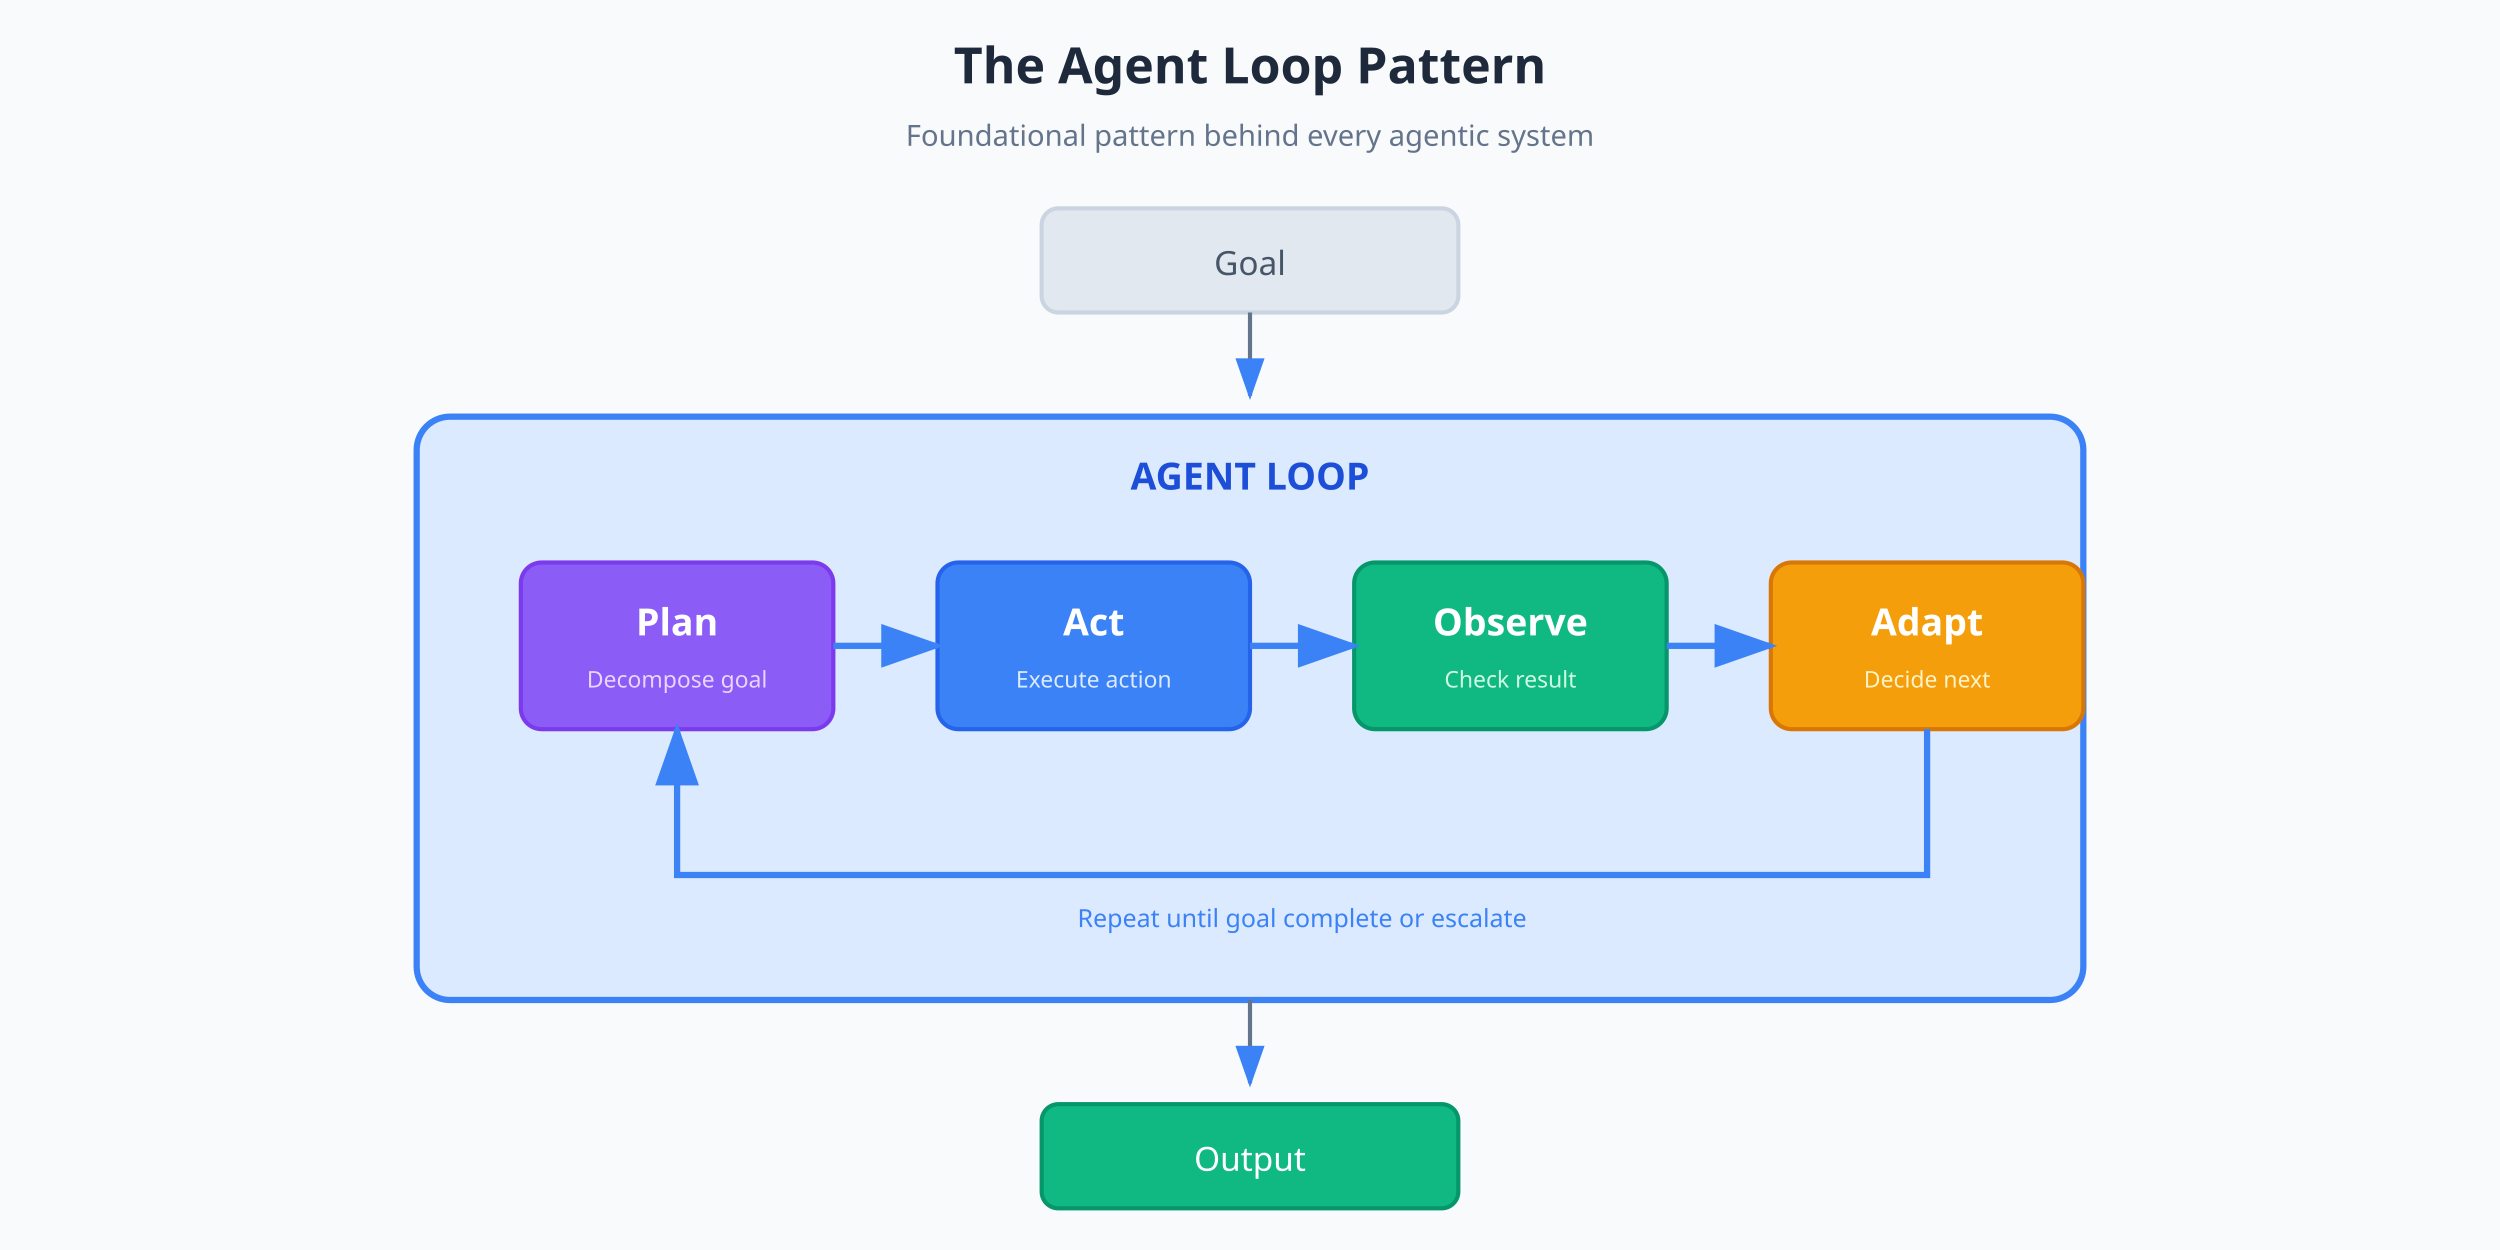
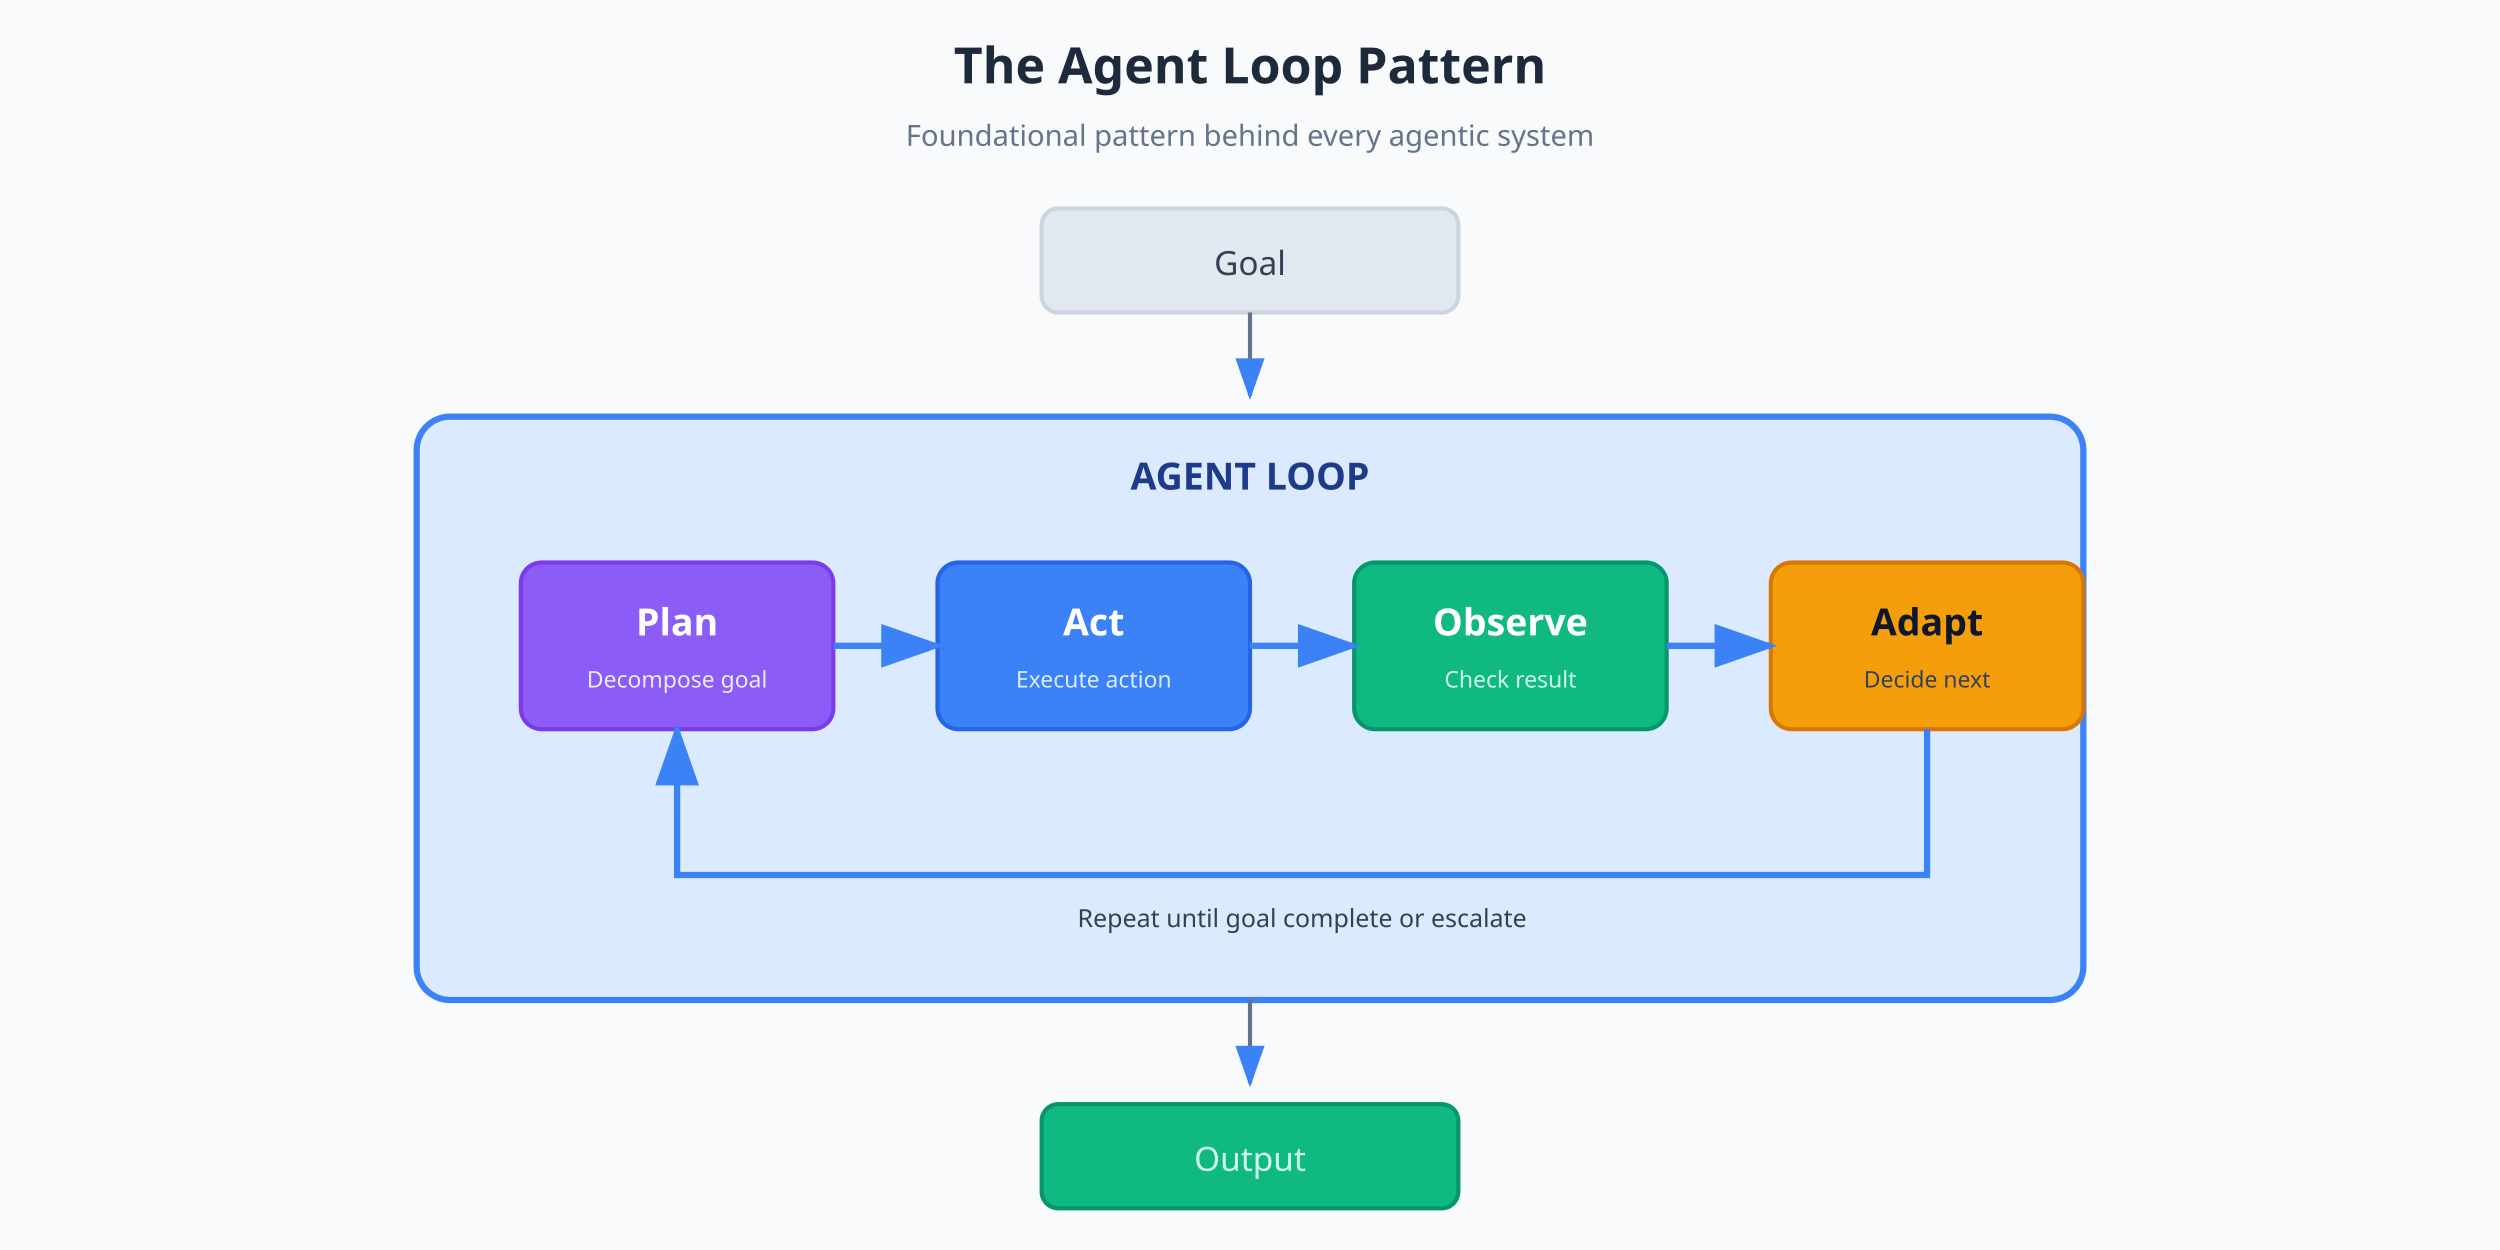
<svg xmlns="http://www.w3.org/2000/svg" viewBox="0 0 1200 600" width="1200" height="600">
  <defs>
    <marker id="arrow" markerWidth="10" markerHeight="7" refX="9" refY="3.5" orient="auto">
      <polygon points="0 0, 10 3.5, 0 7" fill="#3b82f6" />
    </marker>
  </defs>
  <rect width="1200" height="600" fill="#f8fafc" />
  <text x="600" y="40" text-anchor="middle" font-family="system-ui, sans-serif" font-size="24" font-weight="600" fill="#1e293b">The Agent Loop Pattern</text>
  <text x="600" y="70" text-anchor="middle" font-family="system-ui, sans-serif" font-size="14" fill="#64748b">Foundational pattern behind every agentic system</text>
  <rect x="500" y="100" width="200" height="50" rx="8" fill="#e2e8f0" stroke="#cbd5e1" stroke-width="2" />
-   <text x="600" y="132" text-anchor="middle" font-family="system-ui, sans-serif" font-size="16" fill="#475569">Goal</text>
+   <text x="600" y="132" text-anchor="middle" font-family="system-ui, sans-serif" font-size="16" fill="#334155">Goal</text>
  <line x1="600" y1="150" x2="600" y2="190" stroke="#64748b" stroke-width="2" marker-end="url(#arrow)" />
  <g id="loop" class="part">
    <rect x="200" y="200" width="800" height="280" rx="16" fill="#dbeafe" stroke="#3b82f6" stroke-width="3" />
-     <text x="600" y="235" text-anchor="middle" font-family="system-ui, sans-serif" font-size="18" font-weight="600" fill="#1d4ed8">AGENT LOOP</text>
+     <text x="600" y="235" text-anchor="middle" font-family="system-ui, sans-serif" font-size="18" font-weight="600" fill="#1e3a8a">AGENT LOOP</text>
  </g>
  <g id="plan" class="part">
    <rect x="250" y="270" width="150" height="80" rx="10" fill="#8b5cf6" stroke="#7c3aed" stroke-width="2" />
    <text x="325" y="305" text-anchor="middle" font-family="system-ui, sans-serif" font-size="18" font-weight="600" fill="#ffffff">Plan</text>
-     <text x="325" y="330" text-anchor="middle" font-family="system-ui, sans-serif" font-size="11" fill="#e9d5ff">Decompose goal</text>
+     <text x="325" y="330" text-anchor="middle" font-family="system-ui, sans-serif" font-size="11" fill="#ede9fe">Decompose goal</text>
  </g>
  <g id="act" class="part">
    <rect x="450" y="270" width="150" height="80" rx="10" fill="#3b82f6" stroke="#2563eb" stroke-width="2" />
    <text x="525" y="305" text-anchor="middle" font-family="system-ui, sans-serif" font-size="18" font-weight="600" fill="#ffffff">Act</text>
    <text x="525" y="330" text-anchor="middle" font-family="system-ui, sans-serif" font-size="11" fill="#dbeafe">Execute action</text>
  </g>
  <g id="observe" class="part">
    <rect x="650" y="270" width="150" height="80" rx="10" fill="#10b981" stroke="#059669" stroke-width="2" />
    <text x="725" y="305" text-anchor="middle" font-family="system-ui, sans-serif" font-size="18" font-weight="600" fill="#ffffff">Observe</text>
    <text x="725" y="330" text-anchor="middle" font-family="system-ui, sans-serif" font-size="11" fill="#d1fae5">Check result</text>
  </g>
  <g id="adapt" class="part">
    <rect x="850" y="270" width="150" height="80" rx="10" fill="#f59e0b" stroke="#d97706" stroke-width="2" />
-     <text x="925" y="305" text-anchor="middle" font-family="system-ui, sans-serif" font-size="18" font-weight="600" fill="#ffffff">Adapt</text>
-     <text x="925" y="330" text-anchor="middle" font-family="system-ui, sans-serif" font-size="11" fill="#fef3c7">Decide next</text>
+     <text x="925" y="305" text-anchor="middle" font-family="system-ui, sans-serif" font-size="18" font-weight="600" fill="#0f172a">Adapt</text>
+     <text x="925" y="330" text-anchor="middle" font-family="system-ui, sans-serif" font-size="11" fill="#334155">Decide next</text>
  </g>
  <line id="arrow-plan-act" class="link" x1="400" y1="310" x2="450" y2="310" stroke="#3b82f6" stroke-width="3" marker-end="url(#arrow)" />
  <line id="arrow-act-observe" class="link" x1="600" y1="310" x2="650" y2="310" stroke="#3b82f6" stroke-width="3" marker-end="url(#arrow)" />
  <line id="arrow-observe-adapt" class="link" x1="800" y1="310" x2="850" y2="310" stroke="#3b82f6" stroke-width="3" marker-end="url(#arrow)" />
  <path id="arrow-adapt-plan" class="link" d="M 925 350 L 925 420 L 325 420 L 325 350" fill="none" stroke="#3b82f6" stroke-width="3" marker-end="url(#arrow)" />
-   <text x="625" y="445" text-anchor="middle" font-family="system-ui, sans-serif" font-size="12" fill="#3b82f6">Repeat until goal complete or escalate</text>
+   <text x="625" y="445" text-anchor="middle" font-family="system-ui, sans-serif" font-size="12" fill="#334155">Repeat until goal complete or escalate</text>
  <line x1="600" y1="480" x2="600" y2="520" stroke="#64748b" stroke-width="2" marker-end="url(#arrow)" />
  <rect x="500" y="530" width="200" height="50" rx="8" fill="#10b981" stroke="#059669" stroke-width="2" />
-   <text x="600" y="562" text-anchor="middle" font-family="system-ui, sans-serif" font-size="16" fill="#ffffff">Output</text>
+   <text x="600" y="562" text-anchor="middle" font-family="system-ui, sans-serif" font-size="16" fill="#d1fae5">Output</text>
</svg>
